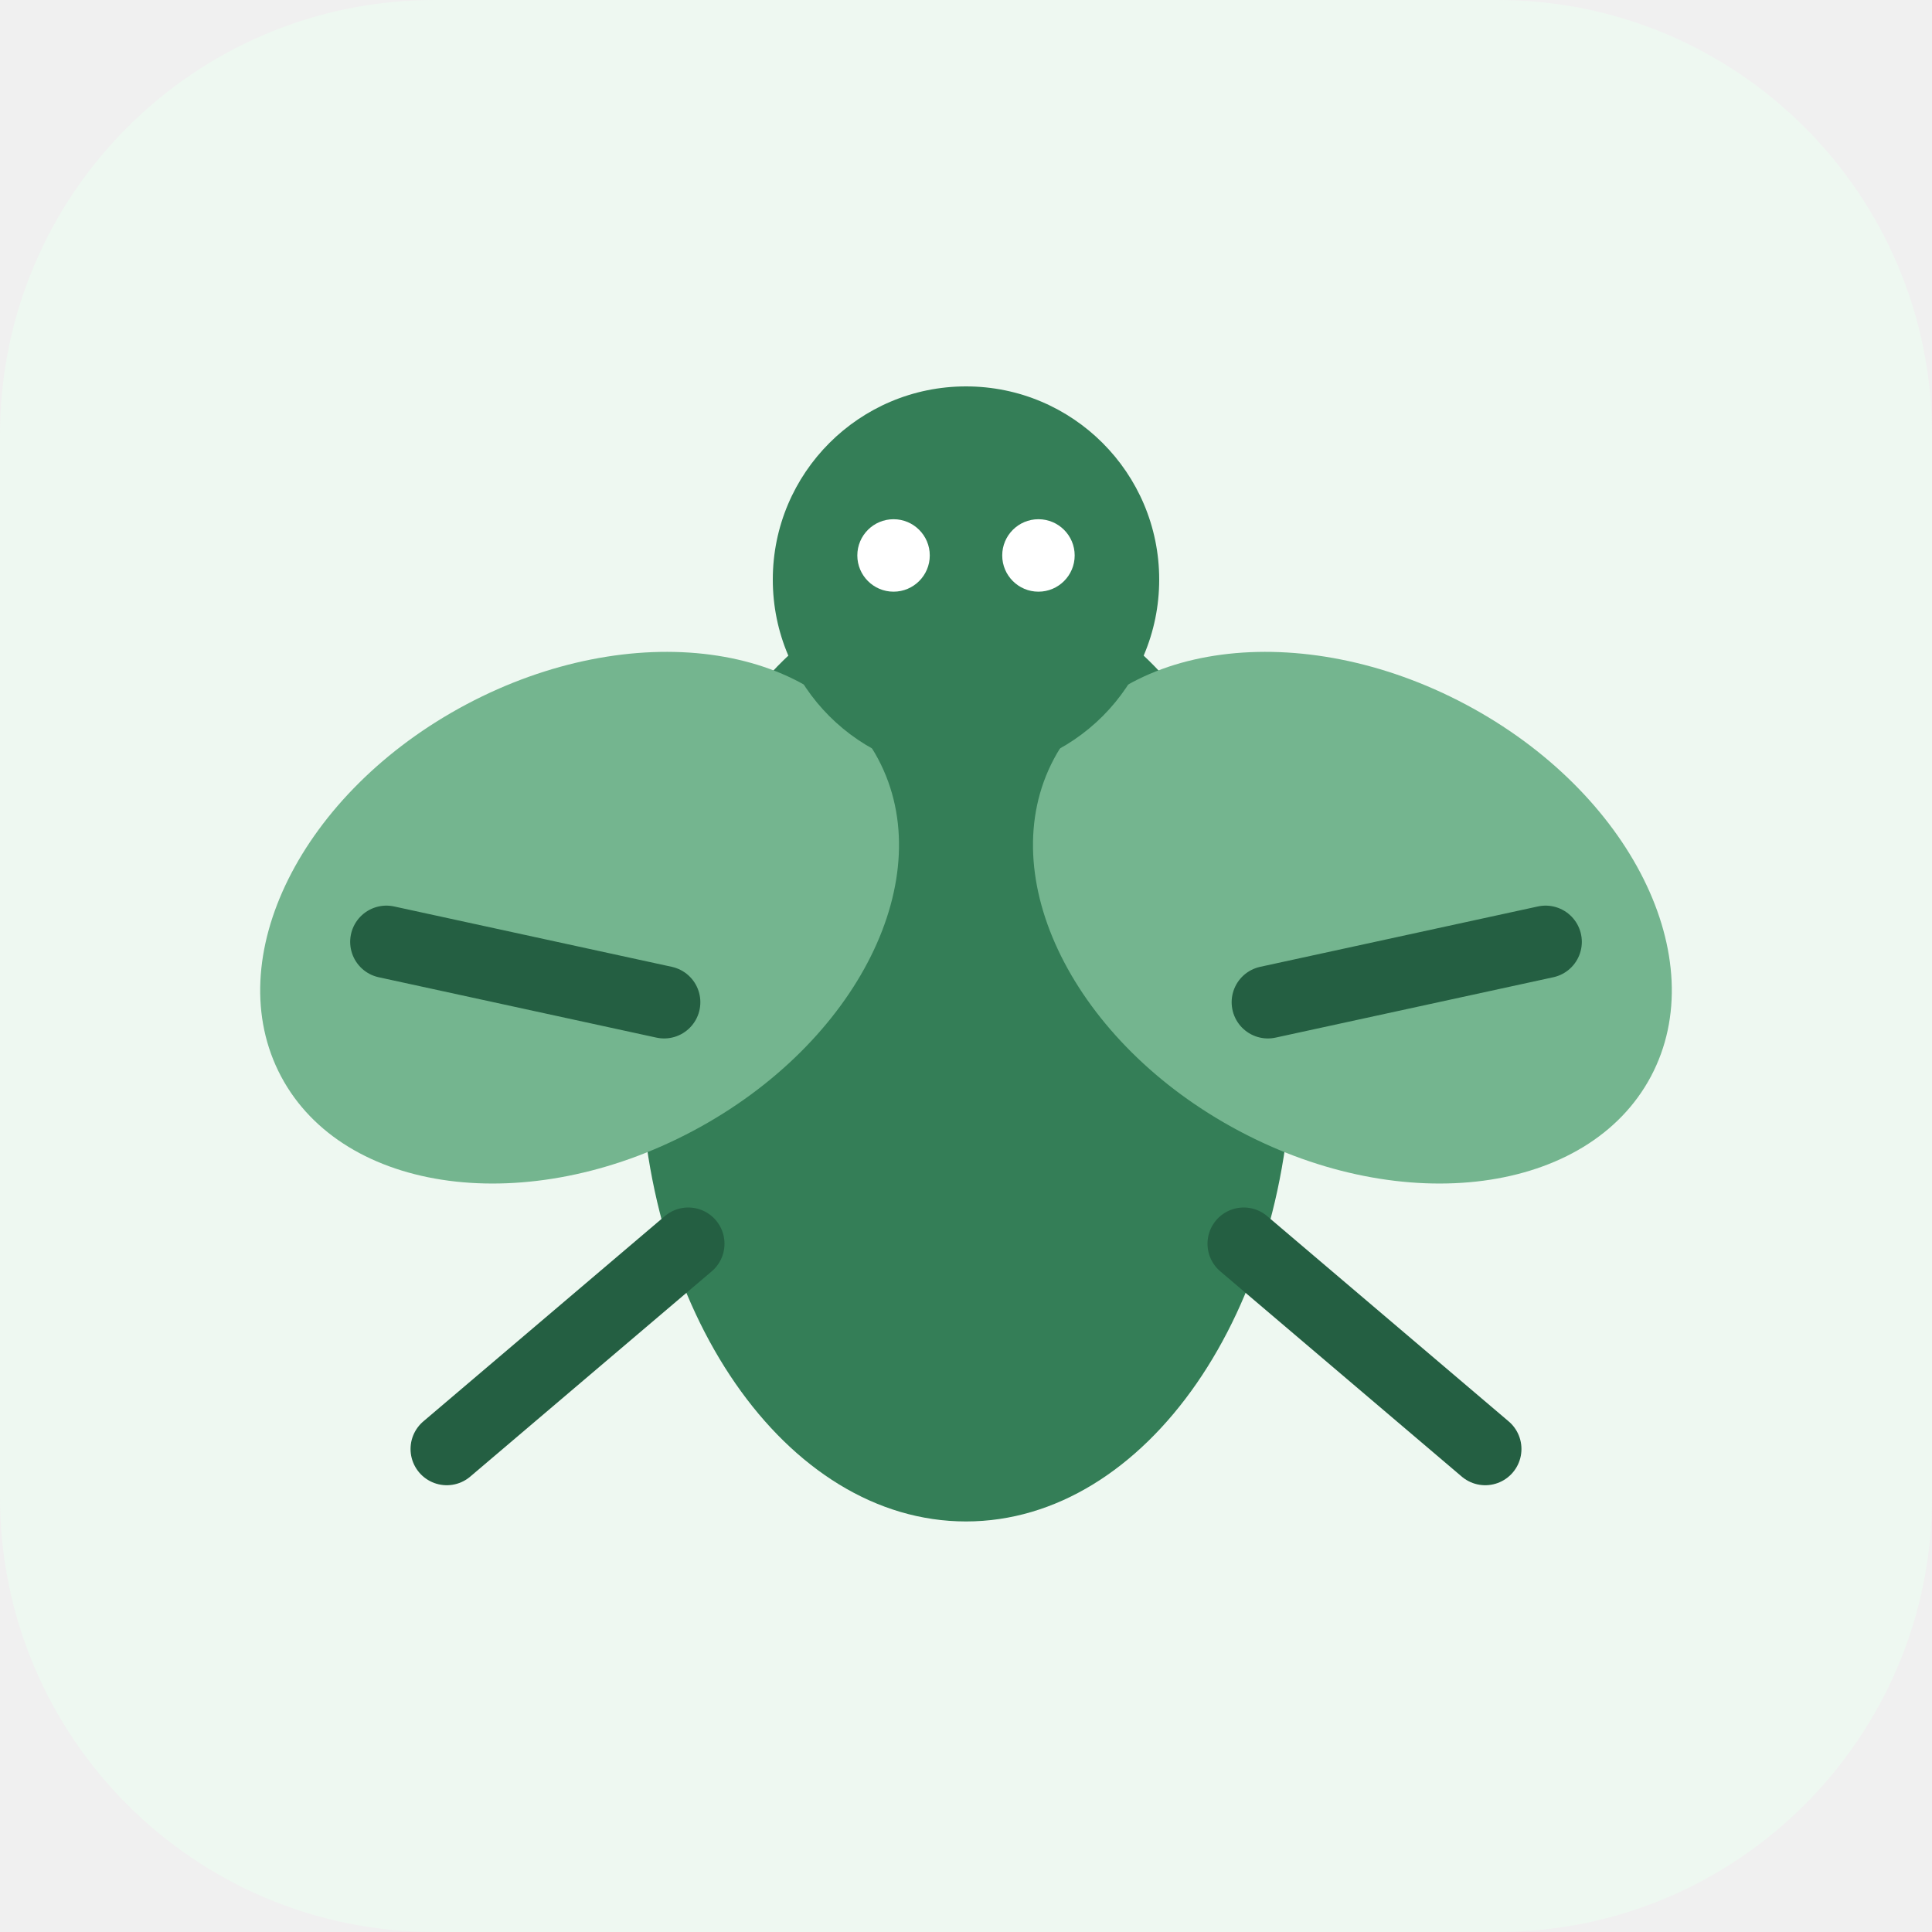
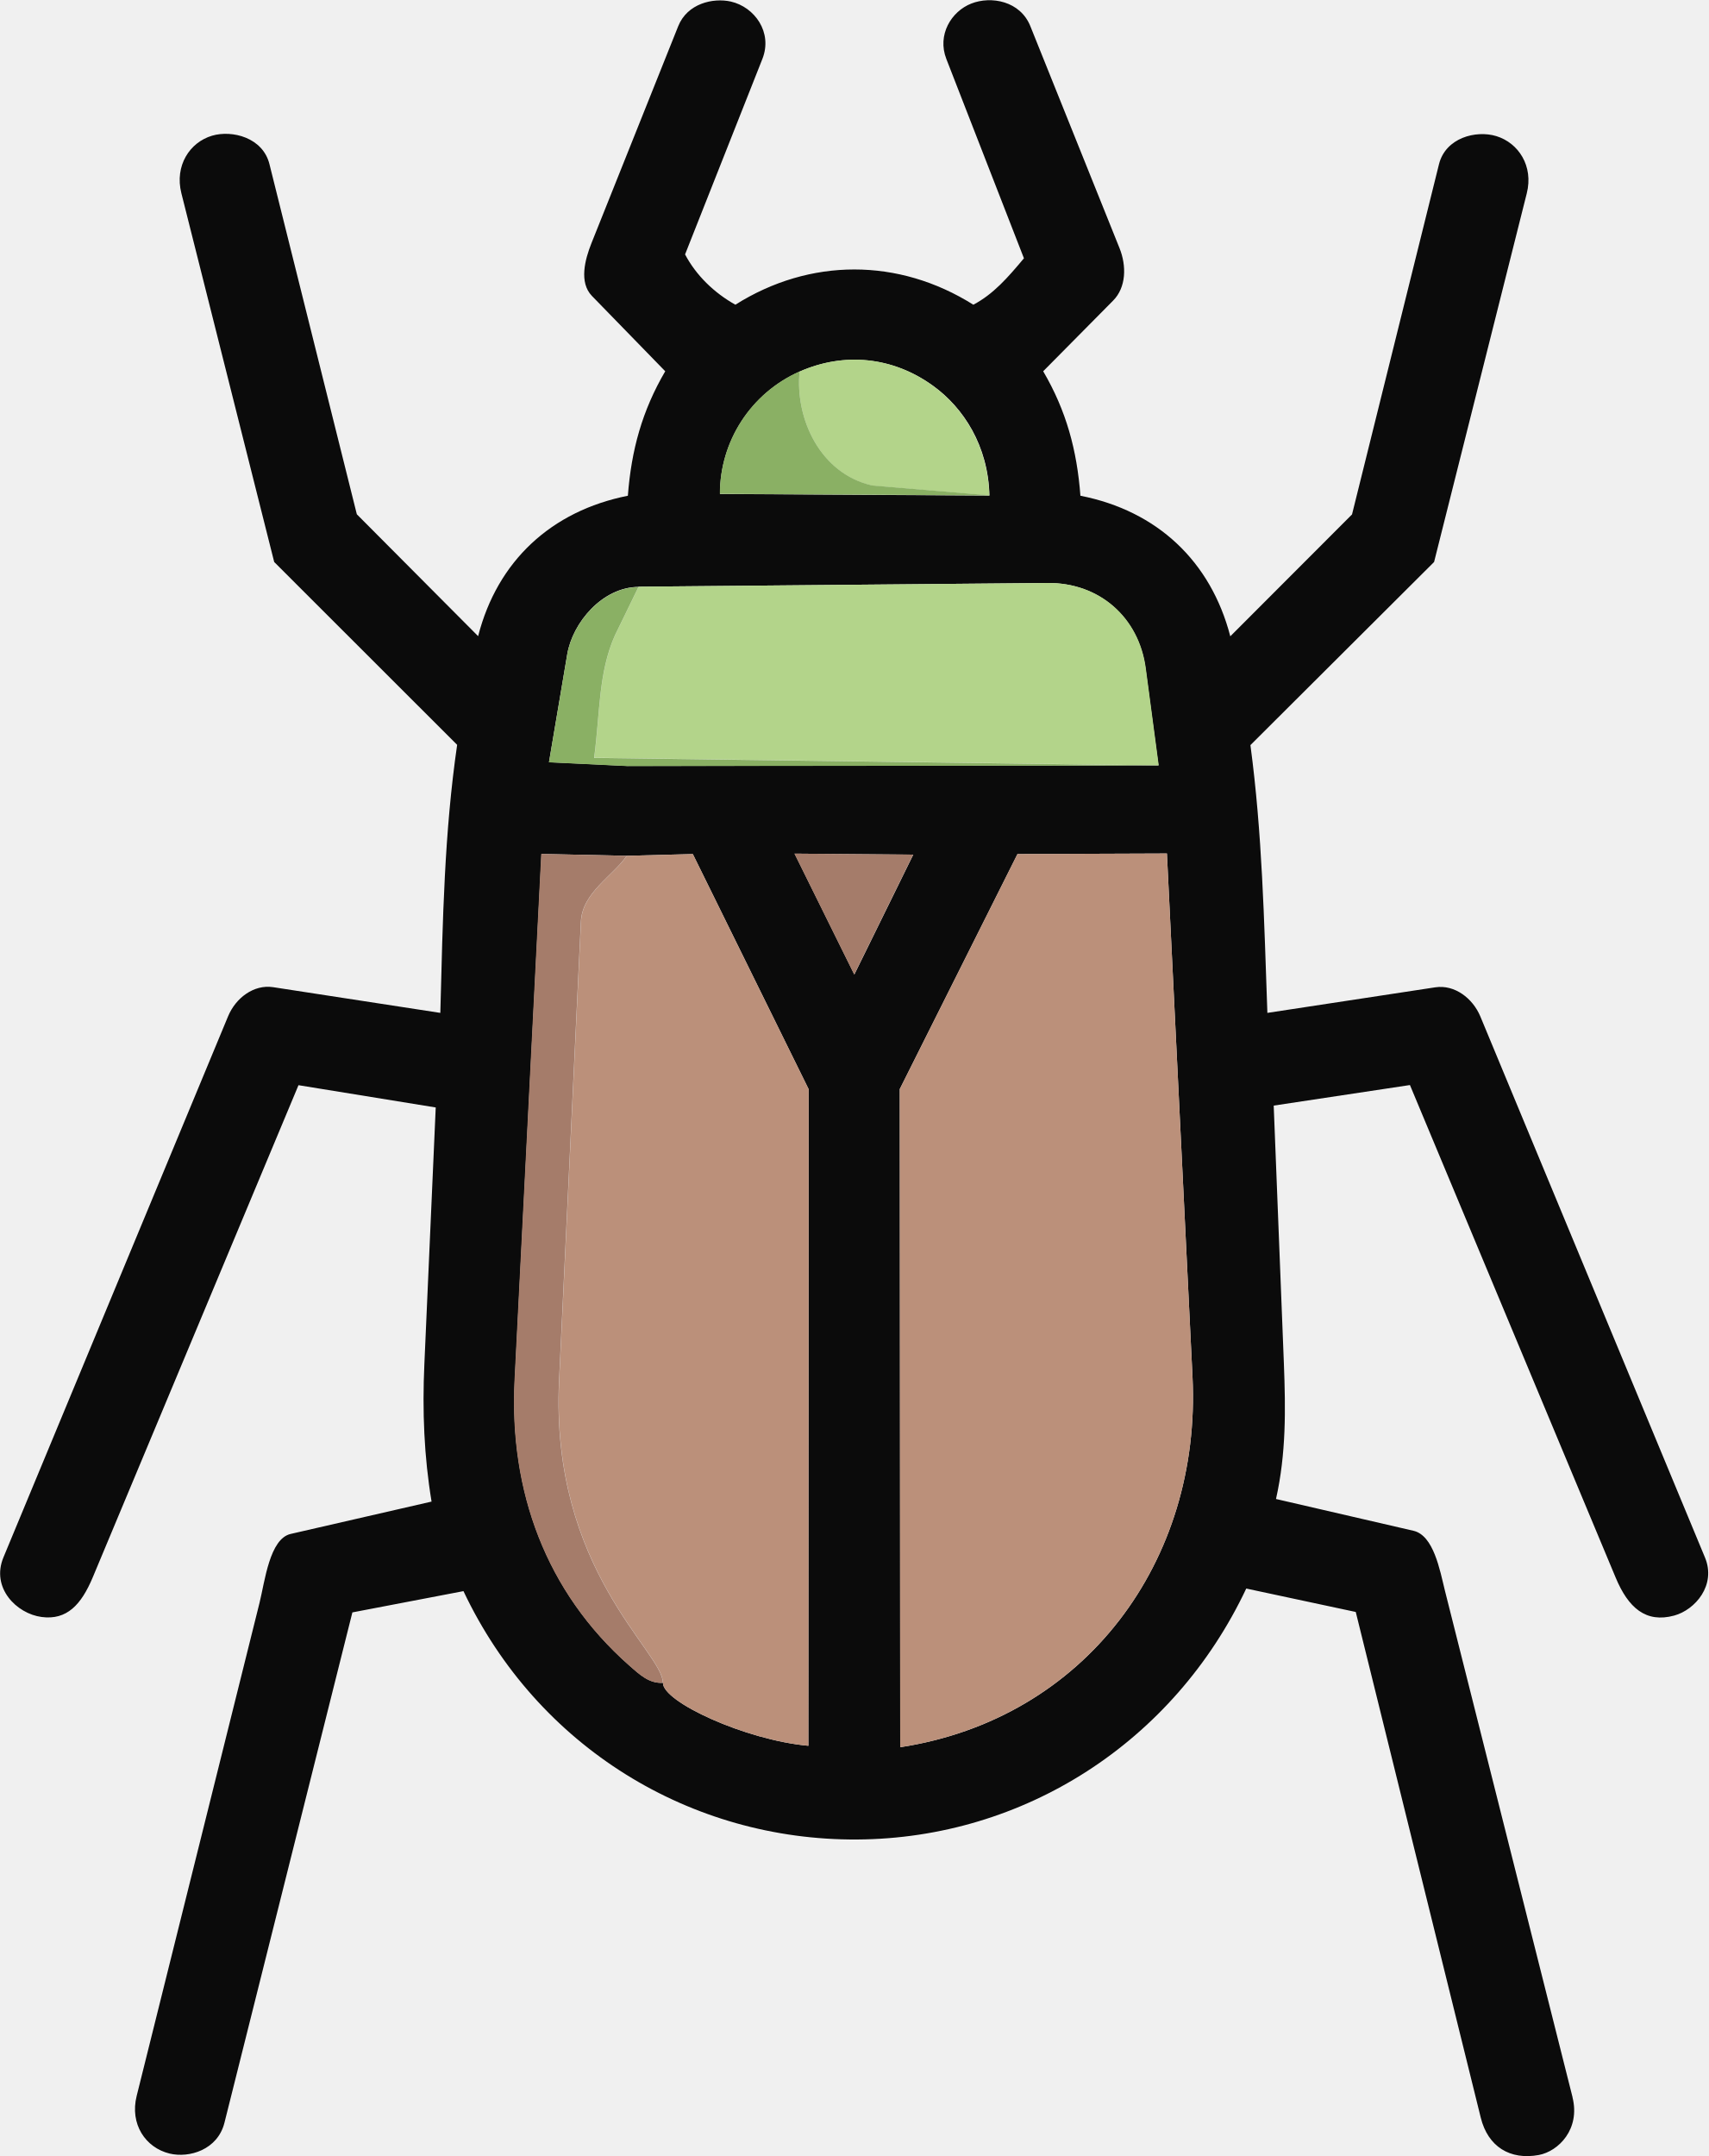
- <svg xmlns="http://www.w3.org/2000/svg" viewBox="0 0 160 160">
-   <rect width="160" height="160" rx="36" fill="#eef8f1" />
-   <g fill="#347e57">
-     <ellipse cx="80" cy="87" rx="27" ry="39" />
-     <ellipse cx="48" cy="76" rx="28" ry="20" transform="rotate(-28 48 76)" fill="#74b58f" />
-     <ellipse cx="112" cy="76" rx="28" ry="20" transform="rotate(28 112 76)" fill="#74b58f" />
-     <circle cx="80" cy="48" r="16" />
+ <svg xmlns="http://www.w3.org/2000/svg" id="Layer_2" data-name="Layer 2" viewBox="0 0 118.87 150">
+   <defs>
+     <style>
+       .cls-1 {
+         fill: #a57c6a;
+       }
+ 
+       .cls-2 {
+         fill: #0b0b0b;
+       }
+ 
+       .cls-3 {
+         fill: #bb907a;
+       }
+ 
+       .cls-4 {
+         fill: #8ab064;
+       }
+ 
+       .cls-5 {
+         fill: #b3d48a;
+       }
+     </style>
+   </defs>
+   <g id="Layer_1-2" data-name="Layer 1">
+     <g>
+       <path class="cls-2" d="M109.42,145.91c.56,2.22-.97,3.76-2.34,4.02-2.01.37-3.54-.58-4.04-2.59l-8.7-35.19-7.62-1.63c-5.05,10.7-15.49,17.39-27.08,17.46-11.55.07-22.24-6.39-27.39-17.28l-7.73,1.48-8.9,35.5c-.47,1.89-2.45,2.48-3.82,2.15-1.68-.41-2.78-2.05-2.29-4.01l8.55-34.31c.37-1.49.7-4.46,2.17-4.79l9.8-2.25c-.52-3.14-.65-6.27-.5-9.58l.79-17.84-9.55-1.55-14.32,34.25c-.8,1.9-1.8,2.98-3.55,2.75s-3.54-2.03-2.66-4.15l15.63-37.64c.53-1.28,1.79-2.23,3.13-2.03l11.64,1.79c.17-6.58.28-12.52,1.17-18.65l-12.73-12.72-6.46-25.66c-.48-1.91.58-3.54,2.14-4,1.4-.41,3.53.13,3.99,1.98l6.08,24.36,8.44,8.48c1.34-5.23,5.09-8.71,10.42-9.77.24-3.17.99-5.91,2.6-8.66l-5.1-5.24c-.91-.94-.49-2.53-.03-3.68l6.03-15.08c.63-1.59,2.43-2,3.67-1.72,1.65.38,2.92,2.14,2.19,3.99l-5.38,13.6c.77,1.46,2.02,2.67,3.5,3.5,5.19-3.27,11.36-3.27,16.56,0,1.4-.74,2.39-1.88,3.52-3.23l-5.4-13.87c-.65-1.67.34-3.3,1.73-3.85s3.42-.18,4.12,1.58l6.2,15.43c.5,1.24.47,2.74-.45,3.66l-4.86,4.91c1.61,2.75,2.35,5.49,2.59,8.66,5.34,1.05,9.07,4.55,10.43,9.78l8.47-8.48,6.05-24.36c.46-1.85,2.58-2.39,3.99-1.96,1.54.47,2.6,2.08,2.12,3.98l-6.45,25.65-12.78,12.74c.82,6.14.95,12.1,1.18,18.63l11.69-1.78c1.34-.2,2.6.76,3.13,2.03l15.63,37.64c.8,1.92-.68,3.64-2.14,4.04-1.98.54-3.2-.55-4.07-2.63l-14.32-34.28-9.48,1.43.71,17.98c.12,3.17.16,6.22-.55,9.39l9.56,2.21c1.41.32,1.84,2.73,2.19,4.15l8.89,35.28ZM55.65,25.85c-3.41,1.51-5.56,4.87-5.55,8.52l18.75.11c-.08-3.48-1.82-6.12-3.91-7.63-2.83-2.05-6.22-2.35-9.29-1ZM44.43,40.83c-2.52.02-4.59,2.49-4.96,4.69l-1.27,7.51,5.45.26,36.96-.04-.9-6.76c-.47-3.52-3.2-5.96-6.83-5.93l-28.46.26ZM46.13,117.08c-.03,1.32,5.73,3.98,10.12,4.38l.02-45.68-8.06-16.36-4.59.12-5.94-.13-1.86,36.62c-.39,7.74,2.2,14.74,7.96,19.83.77.68,1.41,1.27,2.36,1.22ZM63.54,59.46l-8.25-.07,4.16,8.41,4.1-8.34ZM82.98,95.79l-1.78-36.41-10.4.04-8.19,16.35.03,45.79c12.86-1.97,20.97-12.93,20.34-25.77Z" />
+       <path class="cls-3" d="M82.98,95.79c.63,12.83-7.48,23.79-20.34,25.77l-.03-45.79,8.19-16.35,10.4-.04,1.78,36.41Z" />
+       <path class="cls-3" d="M46.13,117.08c.04-2.13-7.85-7.84-7.22-21.03l1.52-31.94c.1-2.02,2.24-3.18,3.19-4.57l4.59-.12,8.06,16.36-.02,45.68c-4.39-.4-10.15-3.06-10.12-4.38Z" />
+       <path class="cls-5" d="M80.62,53.25l-39.27-.53c.4-3.02.28-5.91,1.45-8.53l1.64-3.37,28.46-.26c3.63-.03,6.36,2.41,6.83,5.93l.9,6.76Z" />
+       <path class="cls-1" d="M43.61,59.54c-.95,1.39-3.09,2.55-3.19,4.57l-1.52,31.94c-.63,13.19,7.26,18.9,7.22,21.03-.95.06-1.59-.54-2.36-1.22-5.76-5.09-8.35-12.09-7.96-19.83l1.86-36.62,5.94.13Z" />
+       <path class="cls-5" d="M68.84,34.47l-8.13-.68c-3.62-.81-5.4-4.65-5.07-7.94,3.07-1.36,6.46-1.06,9.29,1,2.08,1.51,3.82,4.15,3.91,7.63Z" />
+       <path class="cls-4" d="M44.43,40.83l-1.64,3.37c-1.17,2.62-1.04,5.51-1.45,8.53l39.27.53-36.96.04-5.45-.26,1.27-7.51c.37-2.2,2.43-4.66,4.96-4.69Z" />
+       <path class="cls-4" d="M68.84,34.47l-18.75-.11c0-3.65,2.14-7.01,5.55-8.52-.33,3.29,1.44,7.13,5.07,7.94l8.13.68Z" />
+       <polygon class="cls-1" points="63.54 59.46 59.44 67.8 55.28 59.39 63.54 59.46" />
+     </g>
  </g>
-   <g fill="none" stroke="#245f42" stroke-width="6" stroke-linecap="round">
-     <path d="M57 103 37 120M103 103l20 17M55 83l-23-5M105 83l23-5" />
-   </g>
-   <circle cx="74" cy="46" r="3" fill="#fff" />
-   <circle cx="86" cy="46" r="3" fill="#fff" />
</svg>
